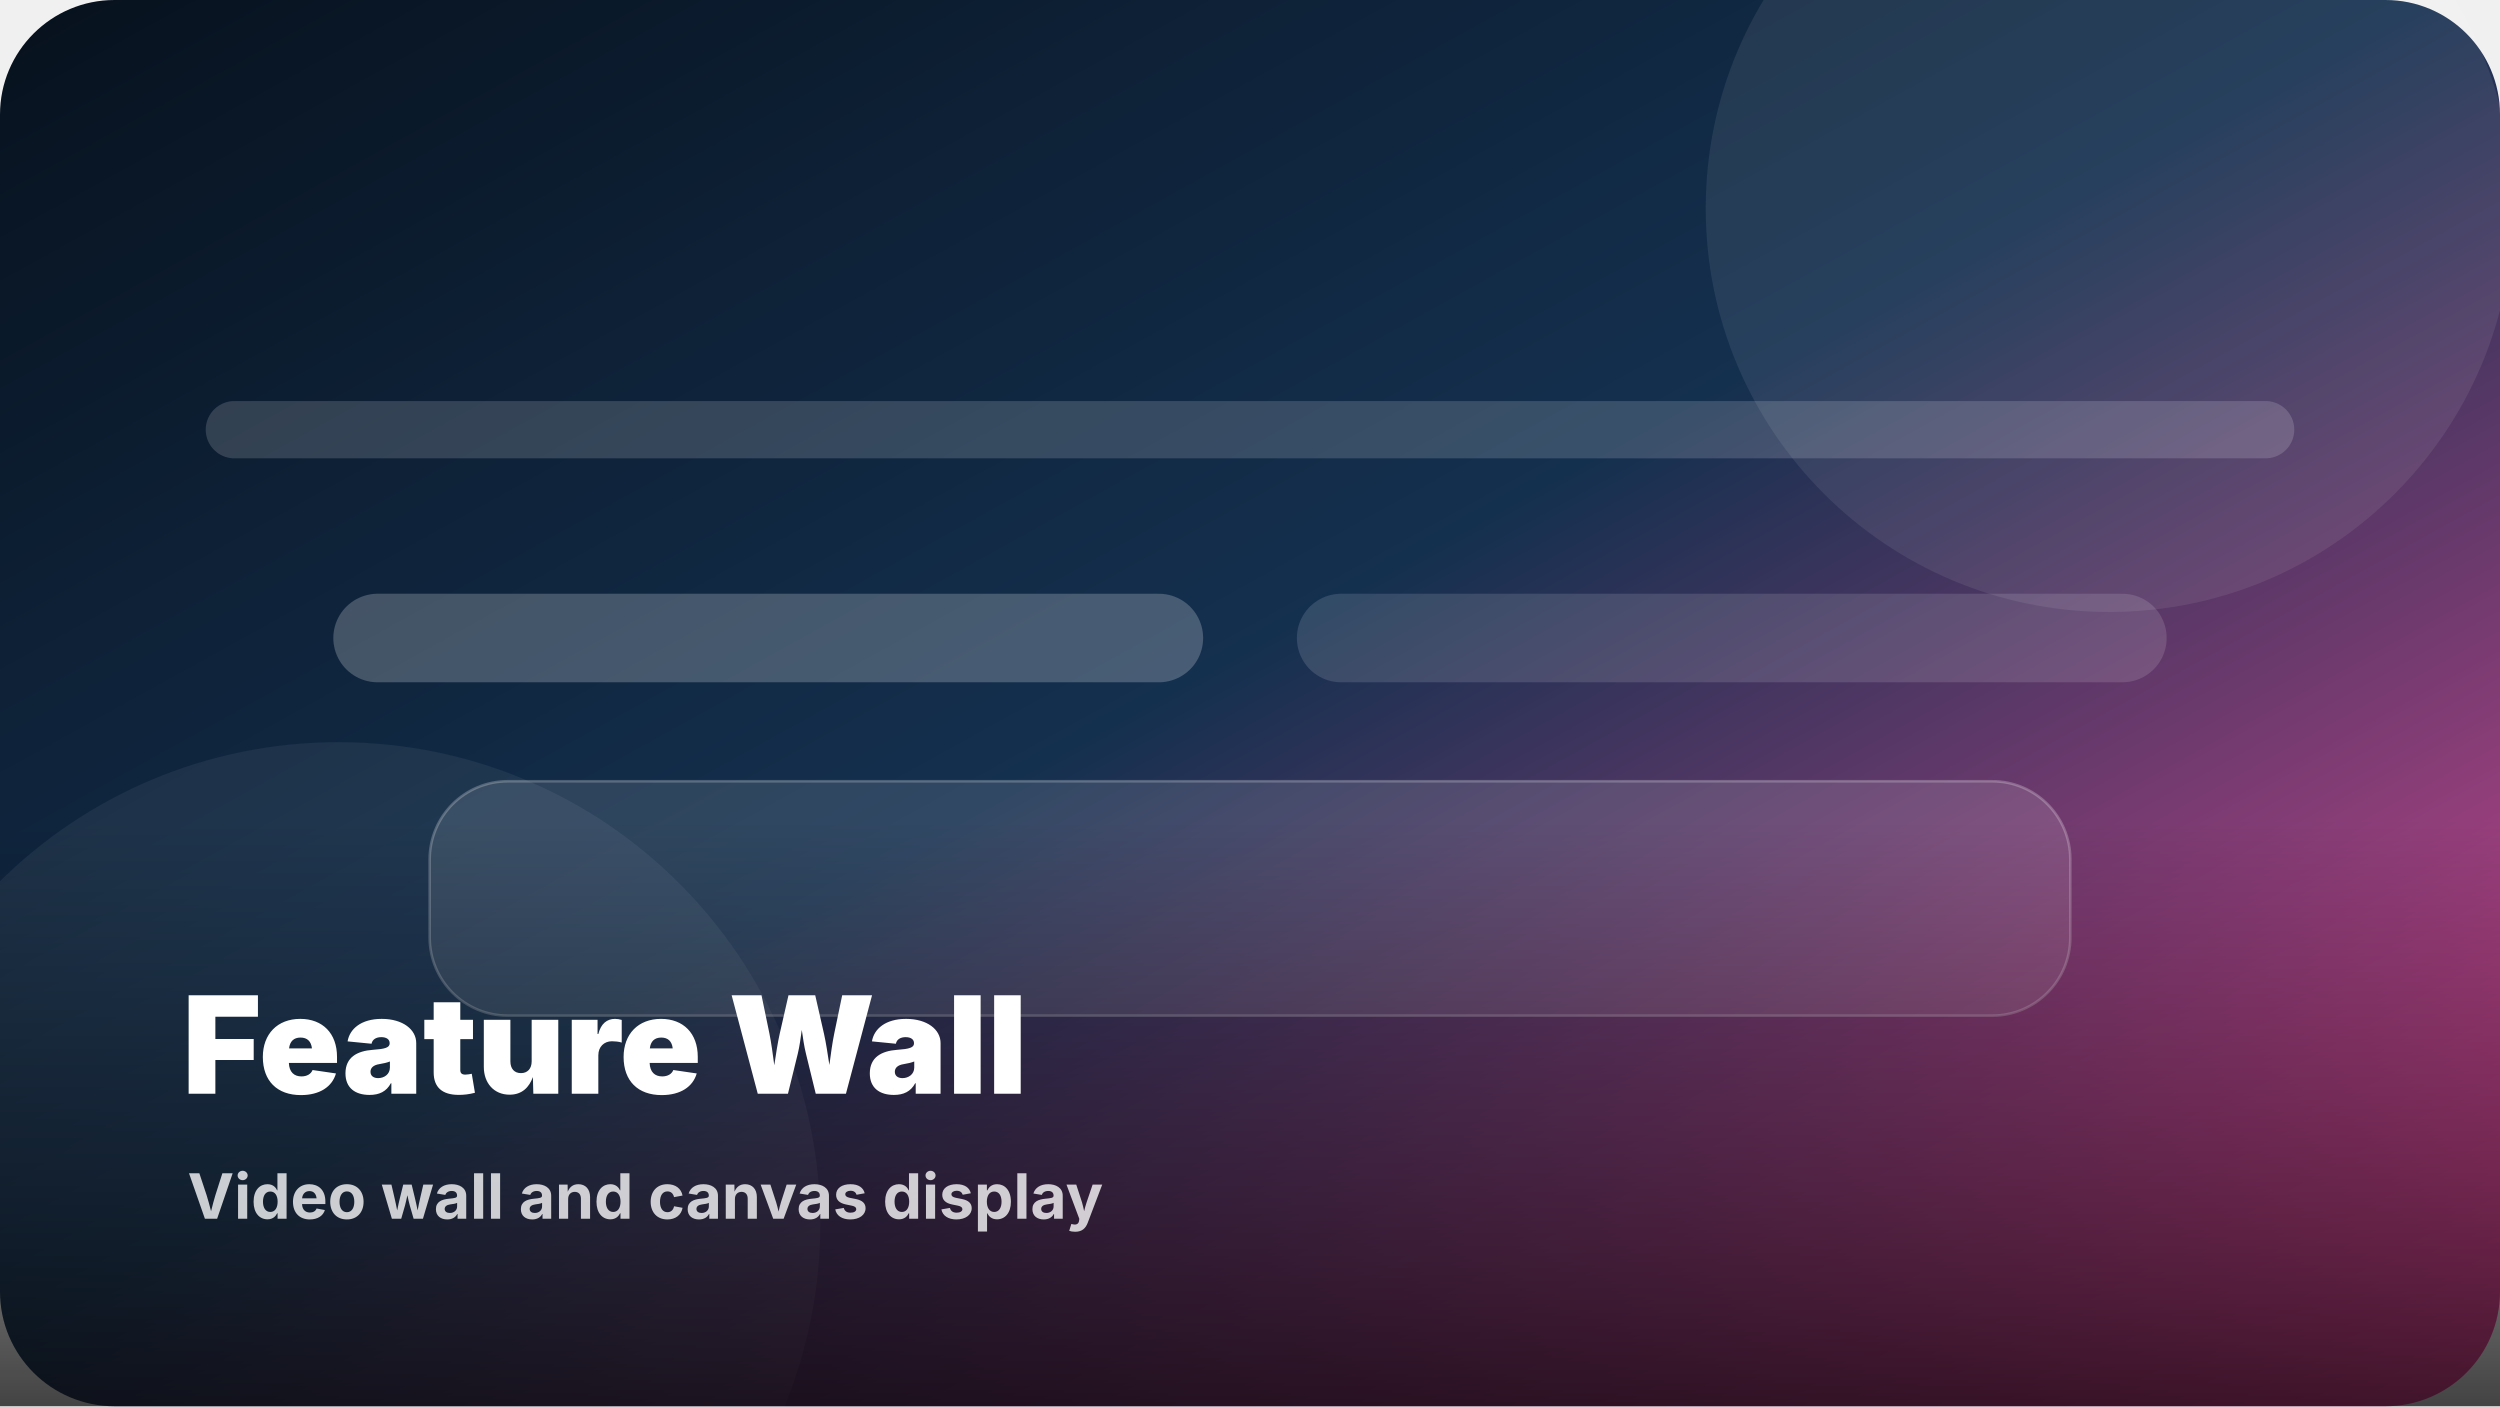
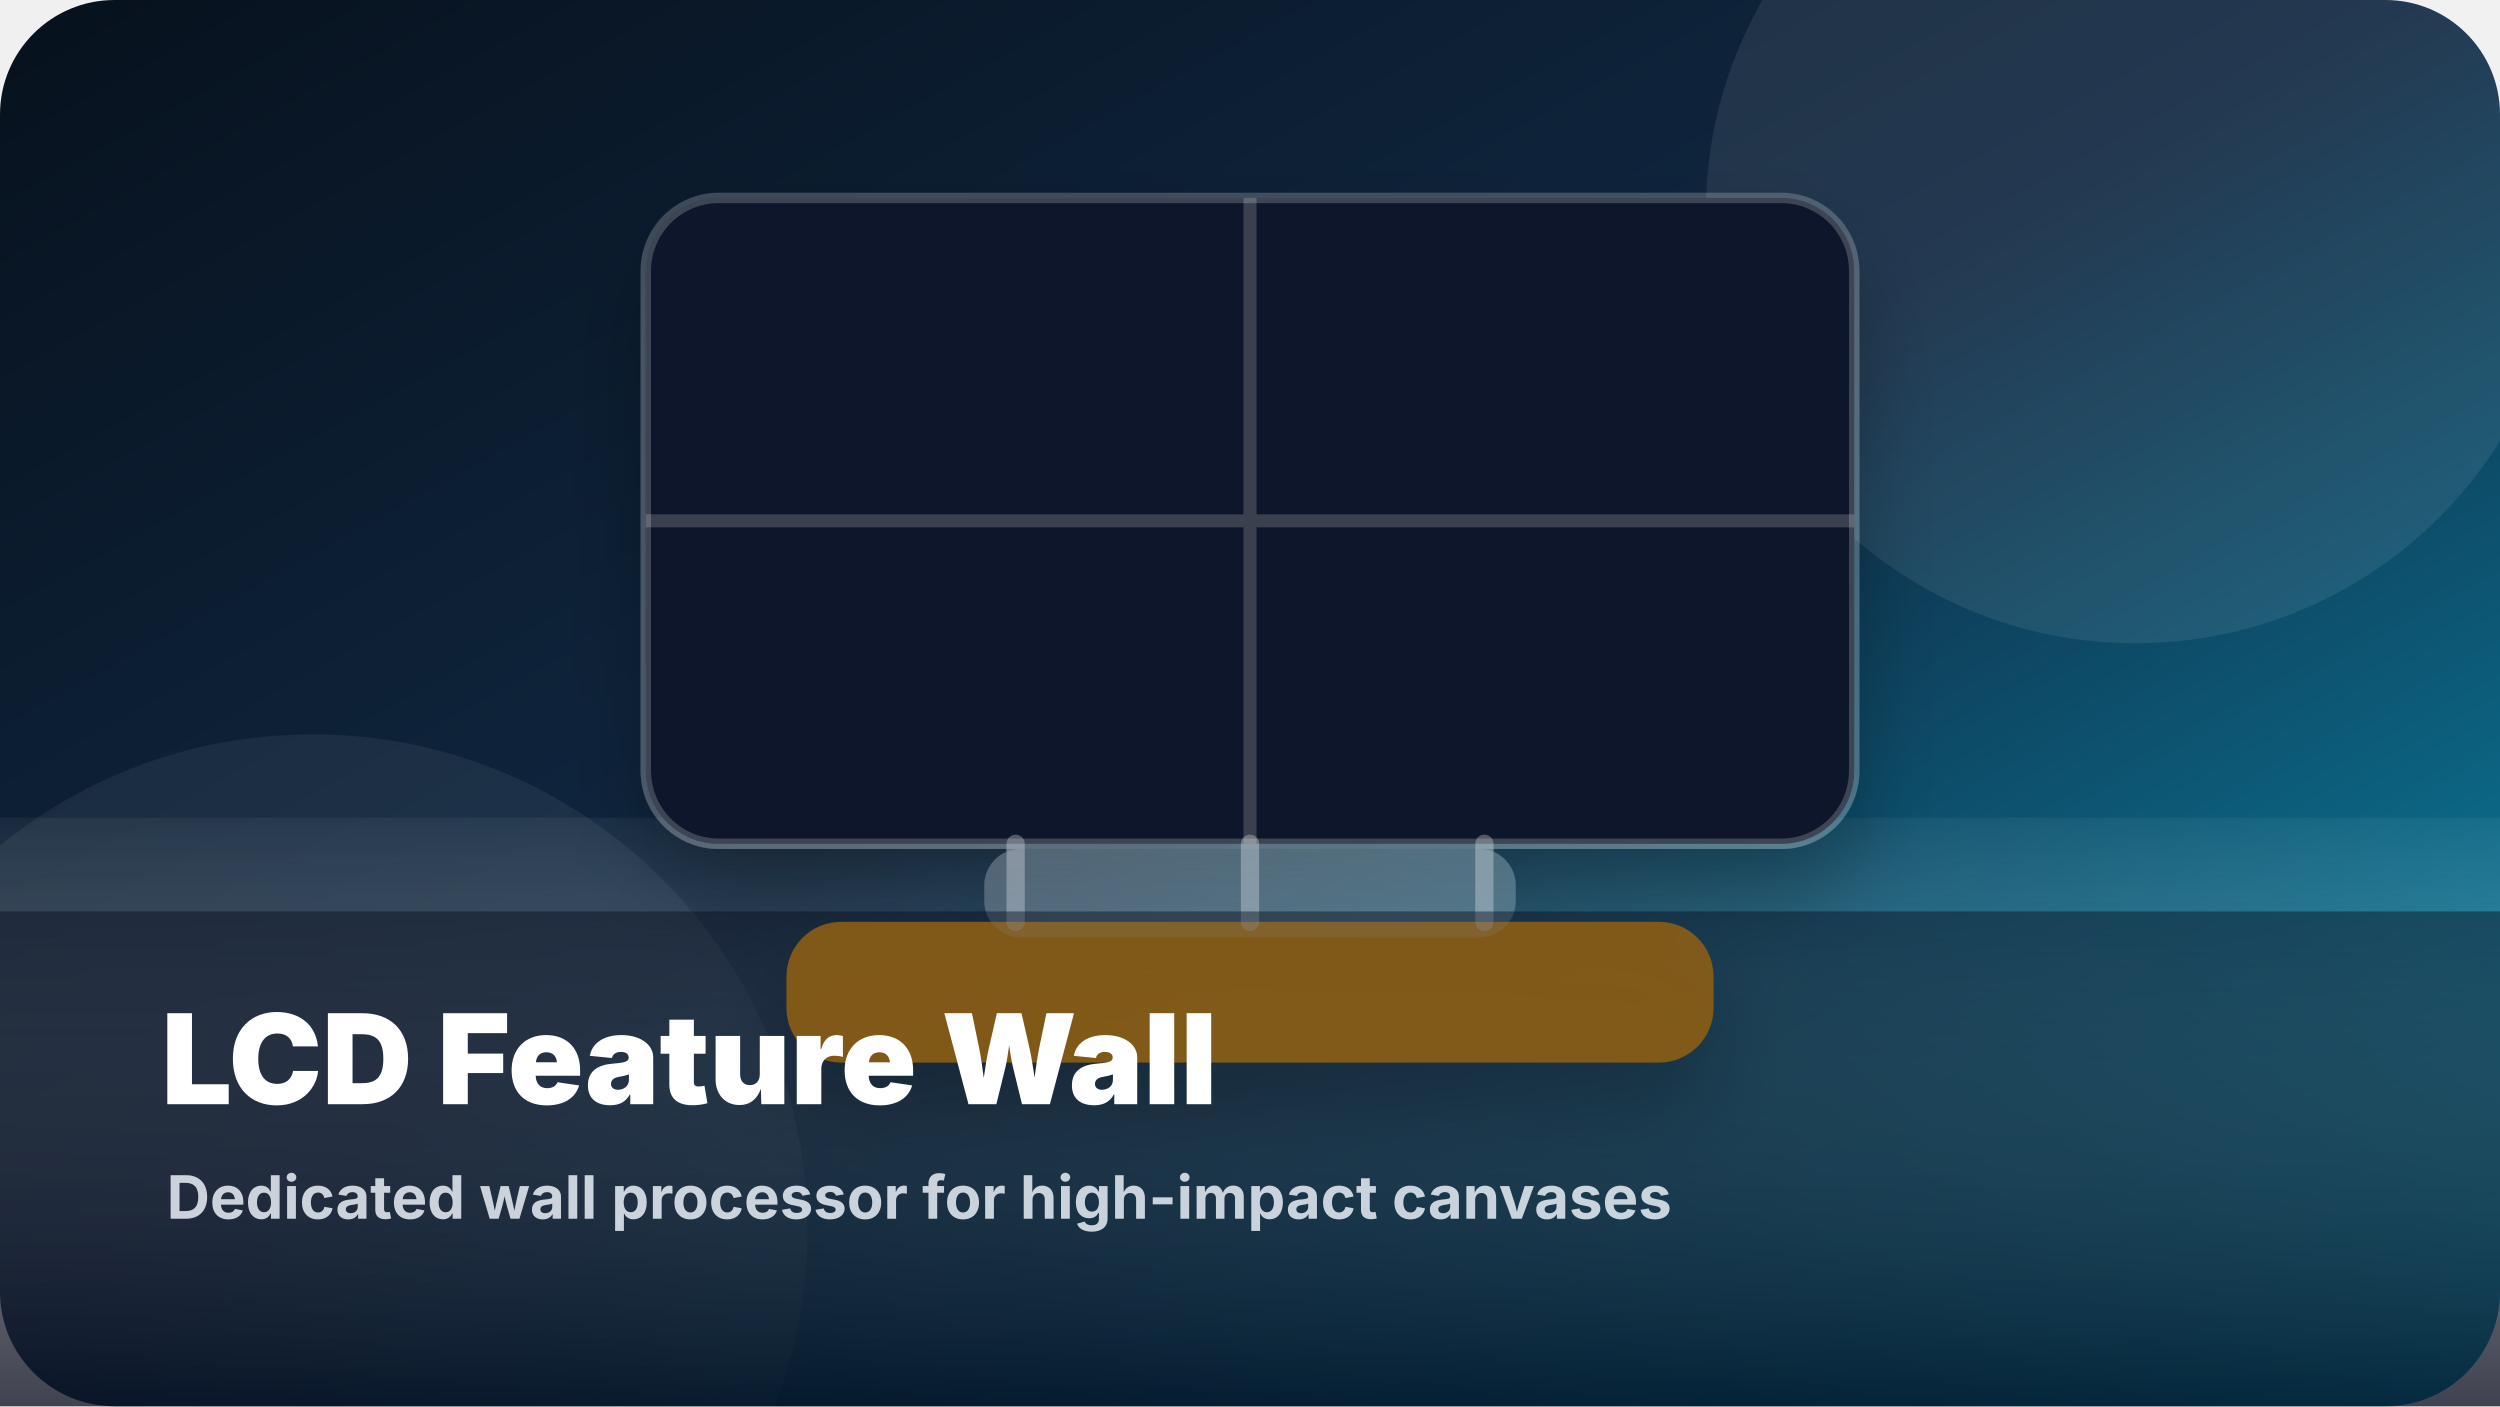
- <svg xmlns="http://www.w3.org/2000/svg" width="960" height="540" viewBox="0 0 960 540">
+ <svg xmlns="http://www.w3.org/2000/svg" width="960" height="540" viewBox="0 0 960 540" role="img" aria-label="LCD Feature Wall">
  <defs>
    <linearGradient id="bg" x1="0" y1="0" x2="1" y2="1">
      <stop offset="0%" stop-color="#07111d" />
-       <stop offset="48%" stop-color="#14304f" />
-       <stop offset="100%" stop-color="#ec4899" />
+       <stop offset="48%" stop-color="#102842" />
+       <stop offset="100%" stop-color="#0891b2" />
    </linearGradient>
-     <linearGradient id="fade" x1="0" y1="0" x2="0" y2="1">
-       <stop offset="0%" stop-color="rgba(0,0,0,0)" />
-       <stop offset="100%" stop-color="rgba(0,0,0,0.72)" />
+     <linearGradient id="floor" x1="0" y1="0" x2="0" y2="1">
+       <stop offset="0%" stop-color="#ffffff" stop-opacity="0.05" />
+       <stop offset="100%" stop-color="#020617" stop-opacity="0.56" />
    </linearGradient>
+     <filter id="softShadow" x="-20%" y="-20%" width="140%" height="140%">
+       <feDropShadow dx="0" dy="18" stdDeviation="16" flood-color="#000000" flood-opacity="0.28" />
+     </filter>
  </defs>
  <rect width="960" height="540" rx="44" fill="url(#bg)" />
-   <circle cx="810" cy="80" r="155" fill="rgba(255,255,255,0.08)" />
-   <circle cx="130" cy="470" r="185" fill="rgba(255,255,255,0.06)" />
-   <path d="M90 165h780" stroke="rgba(255,255,255,0.16)" stroke-width="22" stroke-linecap="round" />
-   <path d="M145 245h300" stroke="rgba(255,255,255,0.22)" stroke-width="34" stroke-linecap="round" />
-   <path d="M515 245h300" stroke="rgba(255,255,255,0.13)" stroke-width="34" stroke-linecap="round" />
-   <rect x="165" y="300" width="630" height="90" rx="30" fill="rgba(255,255,255,0.12)" stroke="rgba(255,255,255,0.24)" />
-   <rect y="315" width="960" height="225" fill="url(#fade)" />
-   <text x="70" y="420" font-family="Inter, Arial, sans-serif" font-size="52" font-weight="850" fill="#ffffff">Feature Wall</text>
-   <text x="72" y="468" font-family="Inter, Arial, sans-serif" font-size="24" font-weight="700" fill="rgba(255,255,255,0.78)">Video wall and canvas display</text>
+   <circle cx="820" cy="82" r="165" fill="#ffffff" opacity="0.08" />
+   <circle cx="120" cy="472" r="190" fill="#ffffff" opacity="0.06" />
+   <rect x="0" y="314" width="960" height="226" fill="url(#floor)" />
+   <g filter="url(#softShadow)">
+     <rect x="248" y="76" width="464" height="248" rx="28" fill="#0f172a" stroke="#f8fafc" stroke-opacity="0.2" stroke-width="4" />
+     <path d="M480 76v248M248 200h464" stroke="#ffffff" stroke-opacity="0.18" stroke-width="5" />
+     <rect x="302" y="354" width="356" height="54" rx="21" fill="#f59e0b" opacity="0.86" />
+     <rect x="378" y="326" width="204" height="34" rx="14" fill="#e2e8f0" opacity="0.18" />
+     <path d="M480 354v-30M390 354v-30M570 354v-30" stroke="#ffffff" stroke-opacity="0.28" stroke-width="7" stroke-linecap="round" />
+   </g>
+   <rect x="0" y="350" width="960" height="190" fill="#020617" opacity="0.42" />
+   <text x="62" y="424" font-family="Inter, Arial, sans-serif" font-size="48" font-weight="850" fill="#ffffff">LCD Feature Wall</text>
+   <text x="64" y="468" font-family="Inter, Arial, sans-serif" font-size="23" font-weight="700" fill="#e2e8f0" opacity="0.88">Dedicated wall processor for high-impact canvases</text>
</svg>
